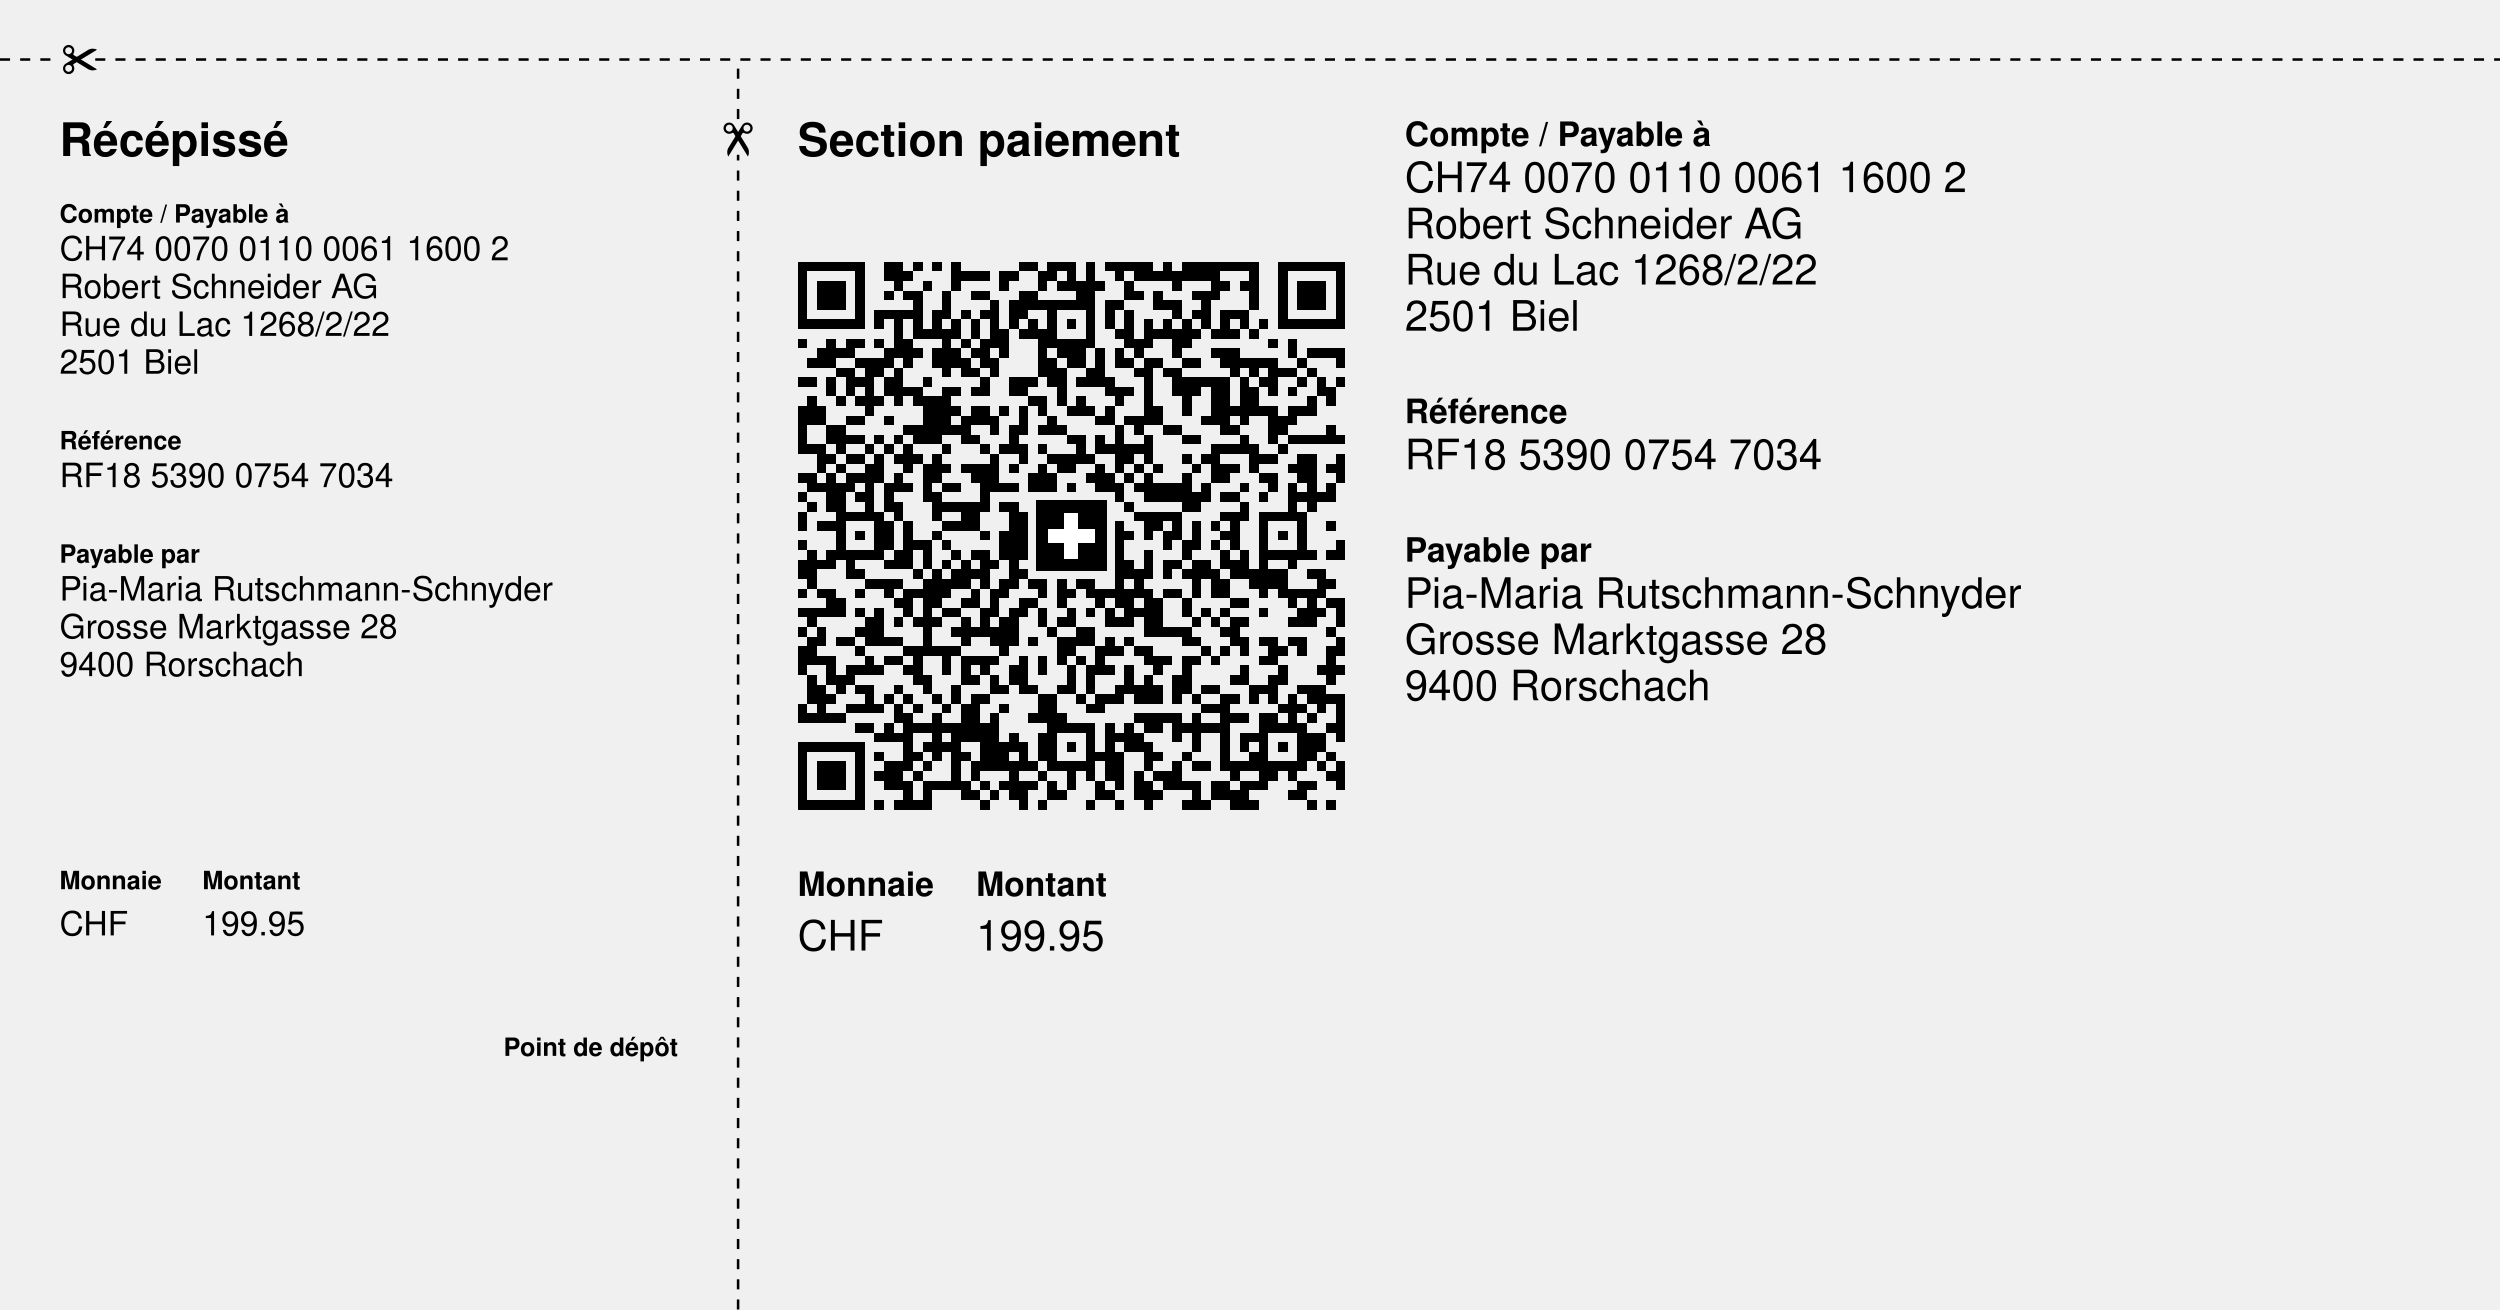
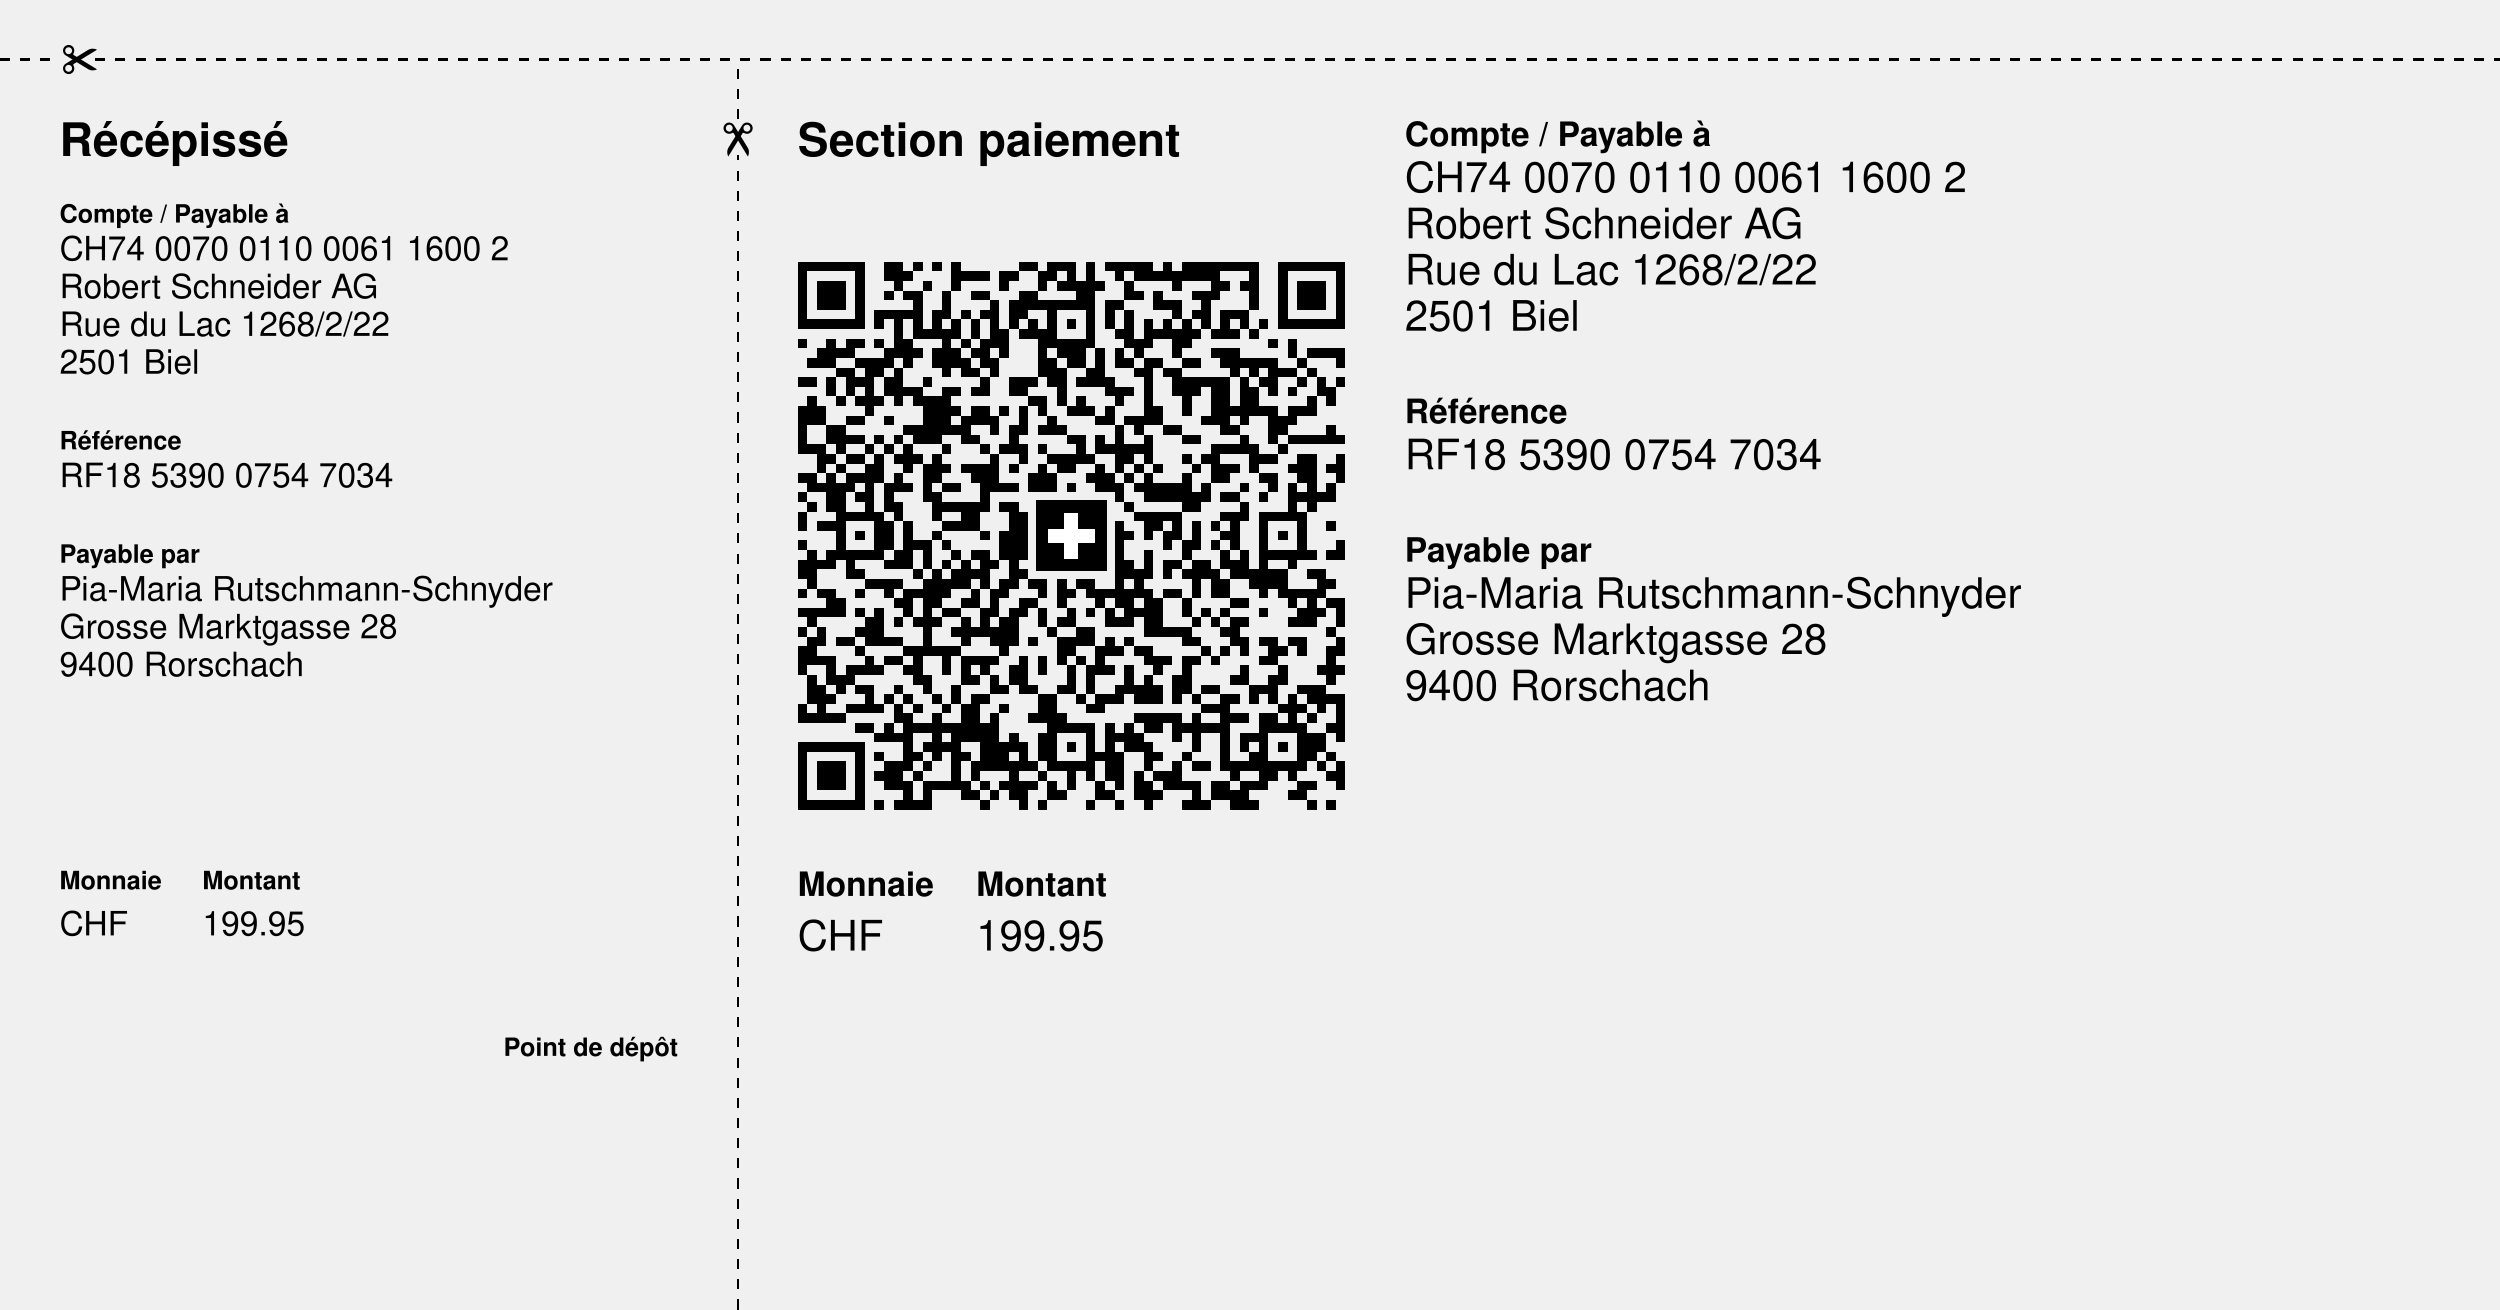
<svg xmlns="http://www.w3.org/2000/svg" width="210mm" height="110mm" version="1.1" viewBox="0 0 595.276 311.811">
  <g font-family="Helvetica,Arial,&quot;Liberation Sans&quot;" transform="translate(0 311.811)">
    <g transform="translate(189.921 -0)">
      <text x="0" y="-274.665" font-size="11" font-weight="bold">Section paiement</text>
    </g>
    <g transform="translate(189.921 -119.055) scale(2.288)">
      <path fill="#000000" shape-rendering="crispEdges" d="M0,-57h7v1h-7zm9,0h2v2h-2zm3,0h1v1h-1zm2,0h1v1h-1zm2,0h1v3h-1zm7,0h2v1h-2z m3,0h3v1h-3zm4,0h1v9h-1zm2,0h5v1h-5zm6,0h1v2h-1zm2,0h8v1h-8zm10,0h7v1h-7z m-50,1h1v6h-1zm6,0h1v6h-1zm5,0h1v1h-1zm6,0h3v1h-3zm4,0h2v1h-2zm4,0h2v1h-2z m3,0h1v2h-1zm5,0h1v1h-1zm2,0h3v1h-3zm4,0h5v1h-5zm8,0h1v4h-1zm3,0h1v6h-1z m6,0h1v6h-1zm-54,1h3v3h-3zm8,0h1v1h-1zm3,0h1v1h-1zm8,0h1v1h-1zm4,0h1v1h-1z m2,0h1v1h-1zm2,0h1v3h-1zm2,0h1v1h-1zm3,0h1v2h-1zm5,0h1v1h-1zm4,0h2v1h-2z m3,0h1v1h-1zm6,0h3v3h-3zm-43,1h1v1h-1zm2,0h2v1h-2zm4,0h1v3h-1zm3,0h2v1h-2z m5,0h2v2h-2zm12,0h1v1h-1zm2,0h1v2h-1zm4,0h3v1h-3zm-29,1h1v4h-1zm8,0h1v5h-1z m2,0h1v3h-1zm3,0h4v1h-4zm7,0h1v3h-1zm1,0h1v1h-1zm5,0h2v1h-2zm4,0h1v3h-1z m-34,1h4v1h-4zm6,0h1v3h-1zm3,0h1v1h-1zm2,0h1v1h-1zm4,0h1v1h-1zm3,0h1v4h-1z m8,0h1v4h-1zm5,0h1v1h-1zm2,0h1v1h-1zm3,0h3v1h-3zm-43,1h5v1h-5zm7,0h1v1h-1z m2,-0h1v4h-1zm6,0h1v2h-1zm2,0h1v2h-1zm6,0h1v2h-1zm4,0h1v1h-1zm8,0h1v3h-1z m2,0h1v2h-1zm2,0h1v3h-1zm4,0h1v2h-1zm2,0h1v1h-1zm2,0h1v1h-1zm3,0h5v1h-5z m-38,1h1v1h-1zm2,0h1v5h-1zm6,-0h1v3h-1zm2,0h1v1h-1zm2,0h1v5h-1zm8,0h1v1h-1z m4,0h1v1h-1zm2,-0h1v3h-1zm2,0h1v1h-1zm2,0h1v1h-1zm2,0h1v1h-1zm2,0h1v1h-1z m-47,1h1v1h-1zm3,-0h1v3h-1zm2,0h2v1h-2zm3,0h1v1h-1zm3,-0h1v3h-1zm6,0h1v1h-1z m2,-0h1v3h-1zm8,0h3v2h-3zm8,0h1v2h-1zm14,0h1v1h-1zm2,-0h1v2h-1zm-49,1h1v2h-1z m2,0h2v1h-2zm5,0h1v2h-1zm3,0h1v1h-1zm2,0h1v2h-1zm2,0h1v2h-1zm2,0h1v1h-1z m13,0h1v4h-1zm2,-0h1v2h-1zm10,0h3v1h-3zm10,0h4v1h-4zm-52,1h1v1h-1zm5,0h3v1h-3z m11,0h1v2h-1zm3,0h1v2h-1zm6,0h1v3h-1zm2,-0h2v1h-2zm6,0h1v1h-1zm2,0h1v7h-1z m1,0h1v1h-1zm3,0h2v1h-2zm4,0h6v1h-6zm8,0h1v1h-1zm4,0h1v1h-1zm-52,1h2v1h-2z m3,0h1v5h-1zm1,0h1v1h-1zm2,0h1v4h-1zm8,0h1v1h-1zm9,0h1v4h-1zm3,0h1v2h-1z m5,0h1v1h-1zm3,0h2v1h-2zm7,0h1v1h-1zm2,0h1v1h-1zm2,0h3v1h-3zm4,0h1v1h-1z m-53,1h2v1h-2zm3,0h1v2h-1zm2,0h2v1h-2zm4,0h1v2h-1zm4,0h1v1h-1zm6,0h1v2h-1z m3,0h2v2h-2zm2,0h1v1h-1zm5,0h1v1h-1zm3,0h1v2h-1zm7,0h6v1h-6zm7,-0h1v5h-1z m2,0h2v1h-2zm4,0h1v1h-1zm2,0h1v2h-1zm2,0h1v1h-1zm-51,1h1v1h-1zm6,0h2v1h-2z m4,-0h1v5h-1zm1,0h1v1h-1zm2,0h1v1h-1zm15,0h2v1h-2zm6,0h3v1h-3zm4,-0h2v4h-2z m4,0h1v3h-1zm2,0h1v1h-1zm2,0h1v1h-1zm4,0h1v2h-1zm-54,1h1v3h-1zm3,0h1v1h-1z m2,0h1v1h-1zm2,0h1v1h-1zm4,0h3v1h-3zm12,0h2v1h-2zm5,0h1v2h-1zm4,0h1v1h-1z m7,0h1v2h-1zm13,0h1v2h-1zm-53,1h1v5h-1zm2,0h1v2h-1zm11,0h2v4h-2zm3,0h1v1h-1z m2,-0h2v2h-2zm3,0h1v1h-1zm2,-0h1v3h-1zm2,0h1v1h-1zm3,0h1v1h-1zm2,0h1v1h-1z m2,-0h1v2h-1zm5,0h1v2h-1zm8,0h1v1h-1zm3,0h2v1h-2zm3,0h2v1h-2zm-46,1h2v1h-2z m4,0h1v1h-1zm8,0h1v3h-1zm3,0h1v2h-1zm6,0h1v2h-1zm5,0h1v1h-1zm3,0h2v1h-2z m8,0h1v1h-1zm7,0h2v2h-2zm2,0h1v1h-1zm-48,1h2v2h-2zm8,0h2v1h-2zm5,0h1v1h-1z m6,0h1v3h-1zm3,0h1v1h-1zm2,0h1v1h-1zm6,0h1v5h-1zm2,0h1v1h-1zm3,0h2v1h-2z m6,0h2v1h-2zm11,0h1v2h-1zm-50,1h2v1h-2zm3,0h1v1h-1zm2,0h1v1h-1zm2,0h1v1h-1z m6,0h1v1h-1zm10,0h2v1h-2zm3,0h1v2h-1zm5,0h1v3h-1zm4,0h2v1h-2zm6,0h1v2h-1z m3,0h1v1h-1zm2,0h4v1h-4zm5,0h1v1h-1zm-55,1h2v1h-2zm3,0h1v1h-1zm3,0h1v1h-1z m2,0h1v1h-1zm2,0h1v3h-1zm4,0h1v1h-1zm4,0h1v1h-1zm2,0h1v1h-1zm2,0h1v2h-1z m2,0h1v1h-1zm4,0h1v2h-1zm3,0h1v1h-1zm2,0h2v1h-2zm9,0h1v4h-1zm1,0h2v1h-2z m3,0h1v3h-1zm3,0h1v1h-1zm-48,1h2v1h-2zm3,0h2v1h-2zm3,0h1v3h-1zm2,0h1v1h-1z m2,0h1v1h-1zm2,0h1v3h-1zm6,0h1v4h-1zm6,0h3v1h-3zm4,0h1v1h-1zm4,0h1v1h-1z m6,0h1v1h-1zm2,0h1v1h-1zm6,0h2v1h-2zm4,0h2v3h-2zm4,0h1v3h-1zm-54,1h1v1h-1z m2,0h1v1h-1zm3,0h1v6h-1zm6,0h1v4h-1zm2,0h1v1h-1zm2,0h3v1h-3zm5,0h1v1h-1z m3,0h1v3h-1zm2,0h2v1h-2zm4,0h1v3h-1zm4,0h1v1h-1zm2,0h1v1h-1zm4,0h1v1h-1z m3,0h2v1h-2zm7,0h1v1h-1zm4,0h1v1h-1zm-55,1h2v1h-2zm3,0h1v4h-1zm2,0h2v1h-2z m5,0h1v2h-1zm8,0h2v1h-2zm6,0h1v2h-1zm2,0h1v2h-1zm4,0h1v1h-1zm2,0h1v2h-1z m2,0h1v1h-1zm2,0h1v3h-1zm4,0h1v4h-1zm4,0h1v1h-1zm4,0h2v1h-2zm-47,1h2v1h-2z m3,0h1v8h-1zm1,0h1v1h-1zm4,0h1v3h-1zm2,0h1v1h-1zm4,0h2v1h-2zm4,0h1v3h-1z m2,0h2v1h-2zm7,0h1v1h-1zm5,0h1v2h-1zm2,0h1v1h-1zm2,0h3v2h-3zm5,0h1v2h-1z m4,0h1v1h-1zm3,0h1v1h-1zm2,0h1v4h-1zm2,0h1v3h-1zm2,0h1v2h-1zm-55,1h1v1h-1z m6,0h1v1h-1zm8,0h1v3h-1zm27,0h1v2h-1zm3,0h2v1h-2zm4,0h1v1h-1zm4,0h1v1h-1z m2,0h1v1h-1zm-53,1h1v1h-1zm9,0h1v2h-1zm5,0h4v1h-4zm6,0h2v1h-2zm13,0h1v1h-1z m12,0h1v2h-1zm-46,1h1v2h-1zm5,0h2v1h-2zm3,0h1v5h-1zm9,0h2v2h-2zm5,0h2v5h-2z m13,0h5v1h-5zm9,0h2v1h-2zm4,0h1v9h-1zm1,0h2v1h-2zm3,0h1v5h-1zm-50,1h2v1h-2z m7,0h1v3h-1zm2,0h1v5h-1zm4,0h2v1h-2zm18,0h1v9h-1zm3,0h2v1h-2zm3,0h1v2h-1z m2,0h1v3h-1zm2,0h1v1h-1zm2,0h1v3h-1zm10,0h1v1h-1zm-49,1h1v1h-1zm8,0h1v1h-1z m5,0h1v1h-1zm2,0h1v3h-1zm13,0h1v1h-1zm2,0h1v1h-1zm2,0h1v2h-1zm6,0h1v1h-1z m6,0h1v1h-1zm-50,1h1v1h-1zm12,0h2v1h-2zm3,0h1v1h-1zm25,0h1v2h-1zm3,0h1v1h-1z m13,0h1v2h-1zm-55,1h1v4h-1zm2,0h1v2h-1zm2,0h3v1h-3zm5,0h1v2h-1zm3,0h1v2h-1z m3,0h1v1h-1zm2,0h2v1h-2zm18,0h1v3h-1zm8,0h1v2h-1zm2,0h1v3h-1zm3,0h3v1h-3z m4,0h1v1h-1zm2,0h1v1h-1zm-55,1h1v2h-1zm2,0h1v1h-1zm3,0h1v2h-1zm4,0h1v1h-1z m6,0h1v1h-1zm2,-0h1v3h-1zm2,0h1v3h-1zm1,0h1v1h-1zm2,-0h1v3h-1zm12,0h1v2h-1z m4,0h2v1h-2zm3,0h2v2h-2zm4,0h1v2h-1zm6,0h1v1h-1zm-45,1h1v1h-1zm6,0h1v1h-1z m2,0h1v4h-1zm2,-0h1v2h-1zm2,0h1v1h-1zm5,0h1v1h-1zm12,0h1v3h-1zm3,0h1v1h-1z m2,0h1v1h-1zm3,0h1v3h-1zm4,-0h1v2h-1zm2,0h2v2h-2zm4,0h2v1h-2zm-46,1h4v1h-4z m6,0h1v8h-1zm2,0h1v2h-1zm6,0h1v2h-1zm3,-0h2v1h-2zm3,0h1v3h-1zm2,-0h2v1h-2z m12,0h1v2h-1zm3,0h1v2h-1zm10,-0h2v1h-2zm-54,1h1v1h-1zm2,0h2v1h-2zm4,0h1v1h-1z m3,0h1v1h-1zm2,-0h1v3h-1zm1,0h1v1h-1zm6,0h1v2h-1zm2,-0h1v3h-1zm5,0h1v1h-1z m3,0h1v1h-1zm2,0h3v1h-3zm4,-0h1v4h-1zm2,0h1v5h-1zm2,0h2v1h-2zm12,0h5v1h-5z m-47,1h2v2h-2zm7,0h1v1h-1zm7,0h1v1h-1zm6,0h2v1h-2zm8,0h1v1h-1zm6,-0h1v4h-1z m3,0h1v2h-1zm5,0h2v1h-2zm6,0h1v1h-1zm2,-0h1v3h-1zm2,0h2v1h-2zm-55,1h3v1h-3z m6,0h1v1h-1zm2,0h1v4h-1zm7,0h2v1h-2zm4,0h1v3h-1zm3,0h1v4h-1zm1,0h1v1h-1z m2,0h1v2h-1zm3,0h1v2h-1zm2,0h1v1h-1zm2,0h1v2h-1zm3,0h1v1h-1zm7,0h1v1h-1z m2,0h1v1h-1zm4,0h1v1h-1zm4,0h1v2h-1zm2,0h1v1h-1zm2,0h1v2h-1zm-55,1h1v1h-1z m6,0h1v3h-1zm3,0h1v1h-1zm2,0h1v1h-1zm2,0h1v1h-1zm3,0h1v3h-1zm4,0h1v4h-1z m6,0h1v1h-1zm6,0h1v1h-1zm8,0h1v1h-1zm2,0h1v1h-1zm2,0h1v3h-1zm1,0h1v1h-1z m5,0h1v1h-1zm-51,1h1v1h-1zm2,0h1v2h-1zm4,0h1v1h-1zm10,0h1v1h-1zm2,0h1v1h-1z m2,0h1v2h-1zm6,0h1v1h-1zm3,0h2v2h-2zm9,0h3v1h-3zm6,0h1v1h-1zm11,0h1v1h-1z m-54,1h1v3h-1zm3,0h2v1h-2zm5,0h2v1h-2zm15,0h1v1h-1zm3,0h2v2h-2zm5,0h1v2h-1z m2,0h1v1h-1zm6,0h2v1h-2zm6,0h1v2h-1zm2,0h2v1h-2zm3,0h2v1h-2zm5,0h1v2h-1z m-56,1h1v3h-1zm6,0h1v1h-1zm5,0h2v1h-2zm3,0h3v1h-3zm17,0h1v3h-1zm2,0h1v1h-1z m2,0h2v1h-2zm7,0h1v1h-1zm2,0h1v1h-1zm5,0h2v1h-2zm3,0h1v1h-1zm3,0h1v4h-1z m-53,1h2v1h-2zm5,0h1v2h-1zm2,0h2v1h-2zm3,0h1v3h-1zm3,0h1v2h-1zm2,0h4v1h-4z m6,0h1v4h-1zm2,0h1v2h-1zm2,0h1v1h-1zm2,0h1v1h-1zm7,0h3v1h-3zm4,0h1v4h-1z m1,0h1v1h-1zm2,0h1v1h-1zm5,0h2v1h-2zm-45,1h1v2h-1zm2,0h2v1h-2zm3,0h1v1h-1z m3,0h1v1h-1zm6,0h1v2h-1zm2,0h1v1h-1zm3,0h1v2h-1zm6,0h1v3h-1zm2,0h1v3h-1z m2,0h1v1h-1zm2,0h1v3h-1zm3,0h1v1h-1zm9,0h1v2h-1zm4,0h1v2h-1zm4,0h1v1h-1z m2,0h1v1h-1zm-55,1h1v3h-1zm3,0h2v1h-2zm9,0h1v2h-1zm5,0h1v1h-1zm2,0h1v2h-1z m16,0h1v3h-1zm3,0h1v3h-1zm6,0h1v1h-1zm4,0h1v3h-1zm-47,1h1v4h-1zm2,0h1v1h-1z m2,0h2v1h-2zm4,0h1v1h-1zm6,0h1v2h-1zm5,0h1v1h-1zm3,0h1v1h-1zm3,0h1v1h-1z m6,0h1v2h-1zm2,0h1v2h-1zm2,0h1v2h-1zm5,0h2v1h-2zm5,0h2v1h-2zm5,0h3v1h-3z m-49,1h1v1h-1zm4,-0h1v2h-1zm2,0h1v1h-1zm2,0h1v1h-1zm3,0h1v1h-1zm4,0h1v5h-1z m1,0h1v1h-1zm6,0h2v3h-2zm4,0h1v1h-1zm2,0h2v1h-2zm10,0h1v1h-1zm3,0h1v8h-1z m1,0h1v1h-1zm2,0h1v1h-1zm4,0h1v4h-1zm2,0h4v1h-4zm-53,1h1v2h-1zm5,0h2v1h-2z m3,0h1v1h-1zm2,0h1v2h-1zm2,0h1v1h-1zm3,0h1v1h-1zm2,0h1v4h-1zm4,-0h1v1h-1z m9,0h2v1h-2zm12,0h2v1h-2zm8,0h1v1h-1zm2,0h1v1h-1zm2,0h1v1h-1zm2,0h1v4h-1z m-55,1h1v1h-1zm2,0h2v1h-2zm8,0h1v6h-1zm3,-0h1v5h-1zm6,0h1v6h-1zm4,-0h1v1h-1z m3,0h1v2h-1zm8,0h5v1h-5zm6,0h1v4h-1zm4,-0h2v1h-2zm3,0h1v8h-1zm1,0h1v2h-1z m4,0h1v1h-1zm-47,1h2v1h-2zm3,0h1v2h-1zm3,0h2v1h-2zm3,0h2v1h-2zm4,0h1v5h-1z m7,0h1v5h-1zm2,0h3v1h-3zm4,0h1v6h-1zm2,0h1v3h-1zm2,-0h2v1h-2zm3,0h2v1h-2z m3,0h2v1h-2zm8,0h1v1h-1zm2,0h1v5h-1zm3,0h1v1h-1zm-47,1h1v1h-1zm2,0h1v1h-1z m6,0h1v6h-1zm6,0h1v2h-1zm3,0h1v3h-1zm5,0h1v5h-1zm3,0h1v1h-1zm2,0h1v2h-1z m4,0h1v1h-1zm7,0h2v1h-2zm7,0h2v2h-2zm-53,1h7v1h-7zm13,0h1v1h-1zm2,0h1v1h-1z m6,0h1v3h-1zm2,0h1v3h-1zm5,0h1v1h-1zm8,0h1v3h-1zm10,0h1v1h-1zm4,0h1v1h-1z m-50,1h1v6h-1zm6,0h1v6h-1zm2,-0h1v1h-1zm4,0h1v1h-1zm5,0h1v1h-1zm14,0h1v1h-1z m2,0h1v4h-1zm4,-0h1v1h-1zm3,0h1v1h-1zm7,0h1v2h-1zm6,-0h1v1h-1zm2,0h1v1h-1z m-53,1h3v3h-3zm7,0h2v3h-2zm4,-0h1v1h-1zm5,0h1v2h-1zm4,-0h1v4h-1zm2,0h1v1h-1z m3,0h3v1h-3zm12,0h1v3h-1zm2,-0h2v1h-2zm4,0h2v1h-2zm4,0h3v1h-3zm5,0h1v1h-1z m2,0h1v3h-1zm-48,1h1v1h-1zm4,0h1v1h-1zm13,0h1v1h-1zm3,0h1v2h-1zm7,0h1v3h-1z m2,0h2v1h-2zm8,0h1v1h-1zm4,0h1v1h-1zm2,0h1v1h-1zm4,0h1v1h-1zm-44,1h1v3h-1z m2,0h3v1h-3zm4,0h1v2h-1zm2,0h1v1h-1zm2,0h1v1h-1zm2,0h1v3h-1zm1,0h1v1h-1z m2,0h1v2h-1zm5,0h1v2h-1zm5,0h1v3h-1zm2,0h1v1h-1zm2,0h2v1h-2zm3,0h2v2h-2z m3,0h1v3h-1zm1,0h1v1h-1zm5,0h2v1h-2zm-39,1h1v2h-1zm5,0h1v1h-1zm2,0h1v1h-1z m7,0h1v1h-1zm5,0h1v1h-1zm5,0h1v1h-1zm4,0h1v2h-1zm4,0h1v2h-1zm6,0h2v1h-2z m-50,1h5v1h-5zm7,0h1v1h-1zm2,0h1v1h-1zm2,0h1v1h-1zm7,0h1v1h-1zm6,0h1v1h-1z m5,0h1v1h-1zm3,0h1v1h-1zm7,0h1v1h-1zm2,0h1v1h-1zm5,0h1v1h-1zm6,0h1v1h-1z m2,0h1v1h-1z" />
    </g>
    <g transform="translate(189.921 -119.055)">
      <path fill="#000000" shape-rendering="crispEdges" d="M56.693,-73.701h17.008v17.008h-17.008z" />
      <path fill="#ffffff" shape-rendering="crispEdges" d="M63.543,-70.709h3.307v11.024h-3.307zm-3.858,3.858h11.024v3.307h-11.024z" />
    </g>
    <g transform="translate(189.921 -0)">
      <text x="0" y="-98.482" font-size="8" font-weight="bold">Monnaie</text>
      <text x="0" y="-85.482" font-size="10">CHF</text>
      <text x="42.52" y="-98.482" font-size="8" font-weight="bold">Montant</text>
      <text x="42.52" y="-85.482" font-size="10">199.95</text>
    </g>
    <g transform="translate(334.488 -0)">
      <text x="0" y="-277.065" font-size="8" font-weight="bold">Compte / Payable à</text>
      <text x="0" y="-266.065" font-size="10">CH74 0070 0110 0061 1600 2</text>
      <text x="0" y="-255.065" font-size="10">Robert Schneider AG</text>
      <text x="0" y="-244.065" font-size="10">Rue du Lac 1268/2/22</text>
      <text x="0" y="-233.065" font-size="10">2501 Biel</text>
      <text x="0" y="-211.065" font-size="8" font-weight="bold">Référence</text>
      <text x="0" y="-200.065" font-size="10">RF18 5390 0754 7034</text>
      <text x="0" y="-178.065" font-size="8" font-weight="bold">Payable par</text>
      <text x="0" y="-167.065" font-size="10">Pia-Maria Rutschmann-Schnyder</text>
      <text x="0" y="-156.065" font-size="10">Grosse Marktgasse 28</text>
      <text x="0" y="-145.065" font-size="10">9400 Rorschach</text>
    </g>
    <g transform="translate(14.173 -0)">
      <text x="0" y="-274.665" font-size="11" font-weight="bold">Récépissé</text>
      <text x="0" y="-258.822" font-size="6" font-weight="bold">Compte / Payable à</text>
      <text x="0" y="-249.822" font-size="8">CH74 0070 0110 0061 1600 2</text>
      <text x="0" y="-240.822" font-size="8">Robert Schneider AG</text>
      <text x="0" y="-231.822" font-size="8">Rue du Lac 1268/2/22</text>
      <text x="0" y="-222.822" font-size="8">2501 Biel</text>
      <text x="0" y="-204.822" font-size="6" font-weight="bold">Référence</text>
      <text x="0" y="-195.822" font-size="8">RF18 5390 0754 7034</text>
      <text x="0" y="-177.822" font-size="6" font-weight="bold">Payable par</text>
      <text x="0" y="-168.822" font-size="8">Pia-Maria Rutschmann-Schnyder</text>
      <text x="0" y="-159.822" font-size="8">Grosse Marktgasse 28</text>
      <text x="0" y="-150.822" font-size="8">9400 Rorschach</text>
      <text x="0" y="-100.082" font-size="6" font-weight="bold">Monnaie</text>
      <text x="0" y="-89.082" font-size="8">CHF</text>
      <text x="34.016" y="-100.082" font-size="6" font-weight="bold">Montant</text>
      <text x="34.016" y="-89.082" font-size="8">199.95</text>
      <text x="105.732" y="-60.397" font-size="6" font-weight="bold">Point de dépôt</text>
    </g>
-     <path stroke="#000000" stroke-width="0.6" stroke-dasharray="2.4" fill="none" d="M175.748,-0l0,-274.961m0,-8.504l0,-14.173m-175.748,0l14.173,0m8.504,0l572.598,0" />
+     <path stroke="#000000" stroke-width="0.6" stroke-dasharray="2.4" shape-rendering="crispEdges" fill="none" d="M175.748,-0l0,-274.961m0,-8.504l0,-14.173m-175.748,0l14.173,0m8.504,0l572.598,0" />
    <g transform="translate(172.687 -274.535) scale(0.006)">
      <path fill="#000000" d="M131.754,-359.388c-33.041,54.539,-52.384,110.154,-52.384,192.144c0,62.702,15.27,120.654,41.122,167.596l567.598,-926.232c10.25,-16.724,34.279,-23.091,63.969,-5.805c33.06,19.242,71.495,30.268,112.507,30.268 c123.676,0,223.937,-100.261,223.937,-223.937c0,-123.676,-100.261,-223.937,-223.937,-223.937c-76.348,0,-143.773,38.208,-184.195,96.548l-548.617,893.353zm728.561,-904.861c75.929,0,137.48,61.551,137.48,137.48 c0,75.929,-61.551,137.48,-137.48,137.48c-75.929,0,-137.48,-61.551,-137.48,-137.48c0,-75.929,61.551,-137.48,137.48,-137.48z" />
    </g>
    <g transform="translate(178.809 -274.535) scale(-0.006 0.006)">
      <path fill="#000000" d="M131.754,-359.388c-33.041,54.539,-52.384,110.154,-52.384,192.144c0,62.702,15.27,120.654,41.122,167.596l567.598,-926.232c10.25,-16.724,34.279,-23.091,63.969,-5.805c33.06,19.242,71.495,30.268,112.507,30.268 c123.676,0,223.937,-100.261,223.937,-223.937c0,-123.676,-100.261,-223.937,-223.937,-223.937c-76.348,0,-143.773,38.208,-184.195,96.548l-548.617,893.353zm728.561,-904.861c75.929,0,137.48,61.551,137.48,137.48 c0,75.929,-61.551,137.48,-137.48,137.48c-75.929,0,-137.48,-61.551,-137.48,-137.48c0,-75.929,61.551,-137.48,137.48,-137.48z" />
    </g>
    <g transform="translate(23.102 -294.576) rotate(-90) scale(0.006)">
      <path fill="#000000" d="M131.754,-359.388c-33.041,54.539,-52.384,110.154,-52.384,192.144c0,62.702,15.27,120.654,41.122,167.596l567.598,-926.232c10.25,-16.724,34.279,-23.091,63.969,-5.805c33.06,19.242,71.495,30.268,112.507,30.268 c123.676,0,223.937,-100.261,223.937,-223.937c0,-123.676,-100.261,-223.937,-223.937,-223.937c-76.348,0,-143.773,38.208,-184.195,96.548l-548.617,893.353zm728.561,-904.861c75.929,0,137.48,61.551,137.48,137.48 c0,75.929,-61.551,137.48,-137.48,137.48c-75.929,0,-137.48,-61.551,-137.48,-137.48c0,-75.929,61.551,-137.48,137.48,-137.48z" />
    </g>
    <g transform="translate(23.102 -300.699) rotate(-90) scale(-0.006 0.006)">
      <path fill="#000000" d="M131.754,-359.388c-33.041,54.539,-52.384,110.154,-52.384,192.144c0,62.702,15.27,120.654,41.122,167.596l567.598,-926.232c10.25,-16.724,34.279,-23.091,63.969,-5.805c33.06,19.242,71.495,30.268,112.507,30.268 c123.676,0,223.937,-100.261,223.937,-223.937c0,-123.676,-100.261,-223.937,-223.937,-223.937c-76.348,0,-143.773,38.208,-184.195,96.548l-548.617,893.353zm728.561,-904.861c75.929,0,137.48,61.551,137.48,137.48 c0,75.929,-61.551,137.48,-137.48,137.48c-75.929,0,-137.48,-61.551,-137.48,-137.48c0,-75.929,61.551,-137.48,137.48,-137.48z" />
    </g>
  </g>
</svg>
